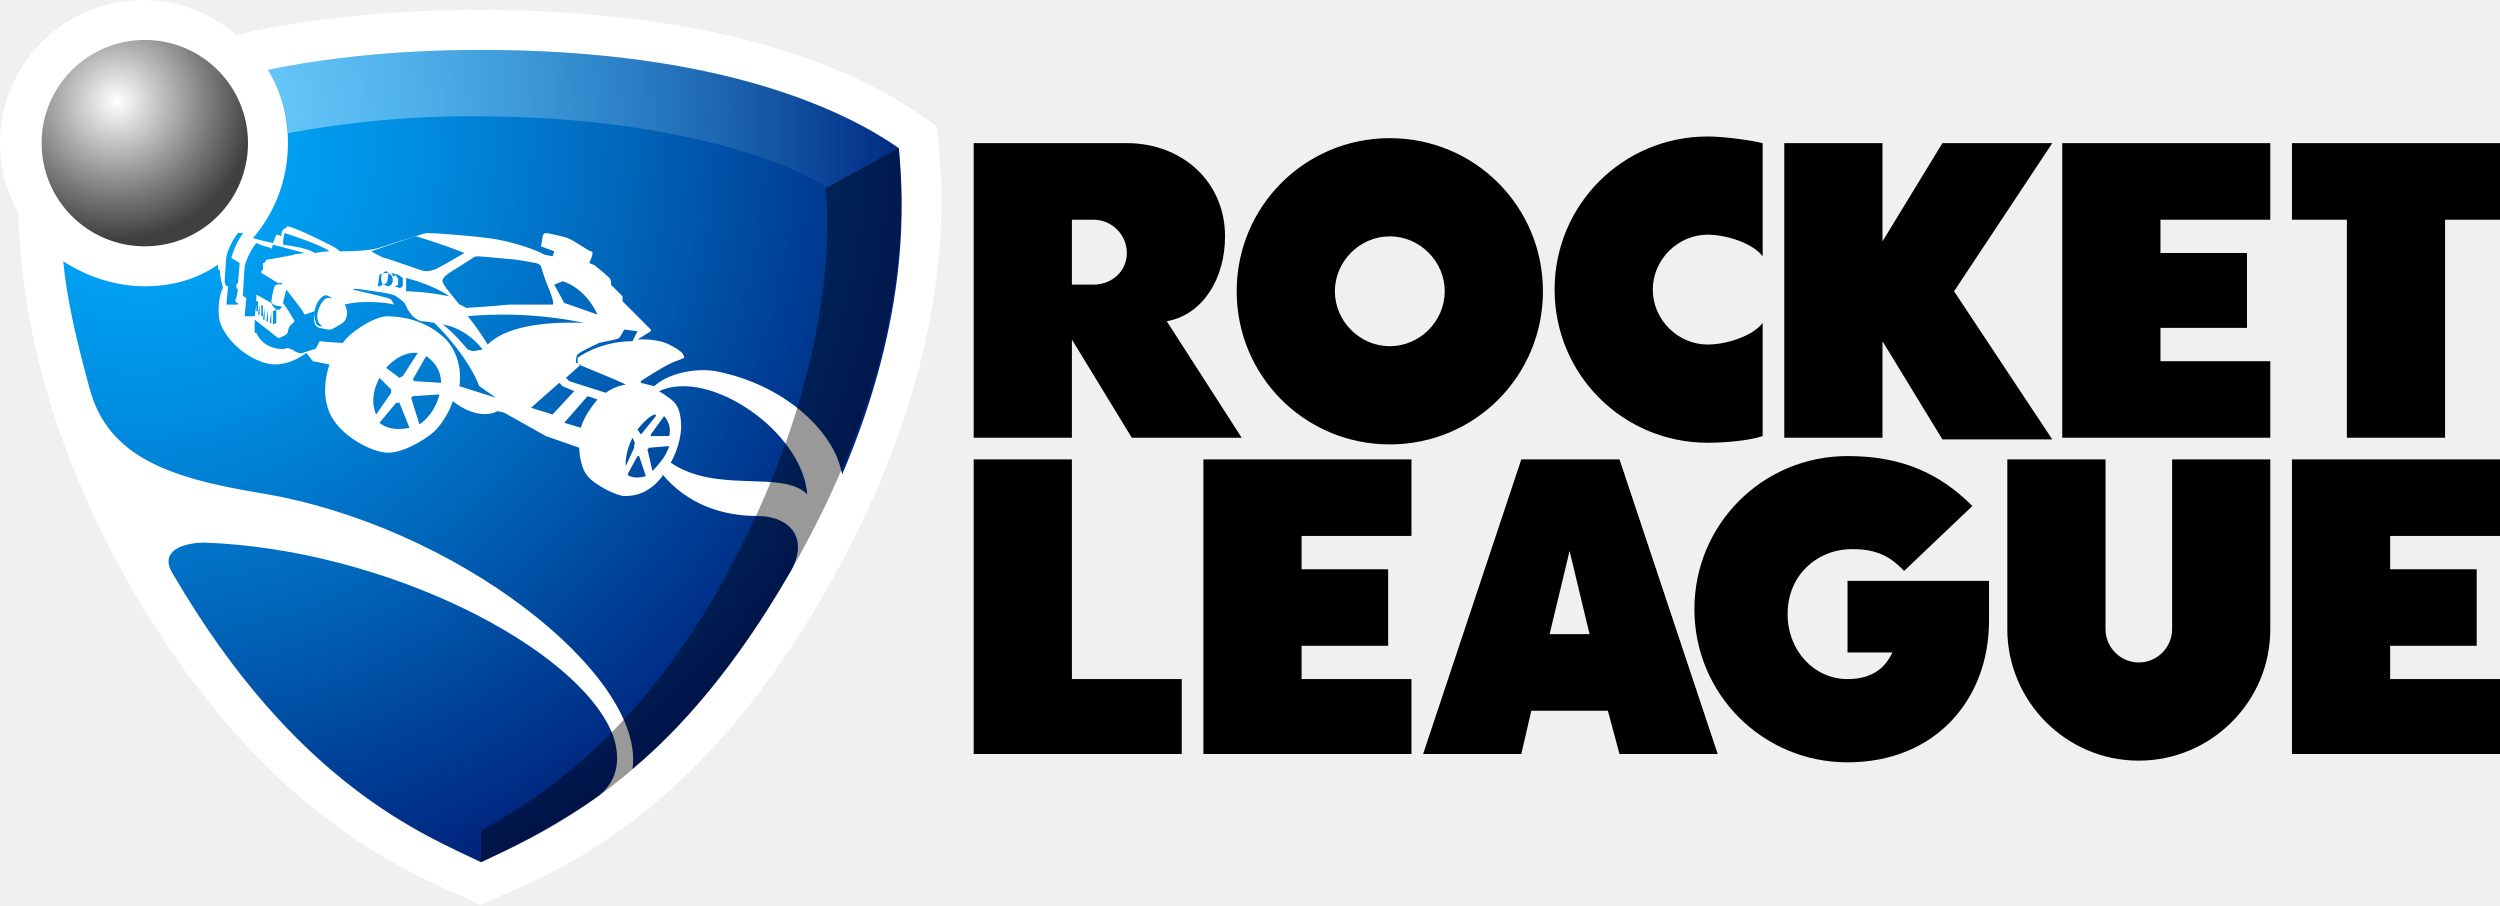
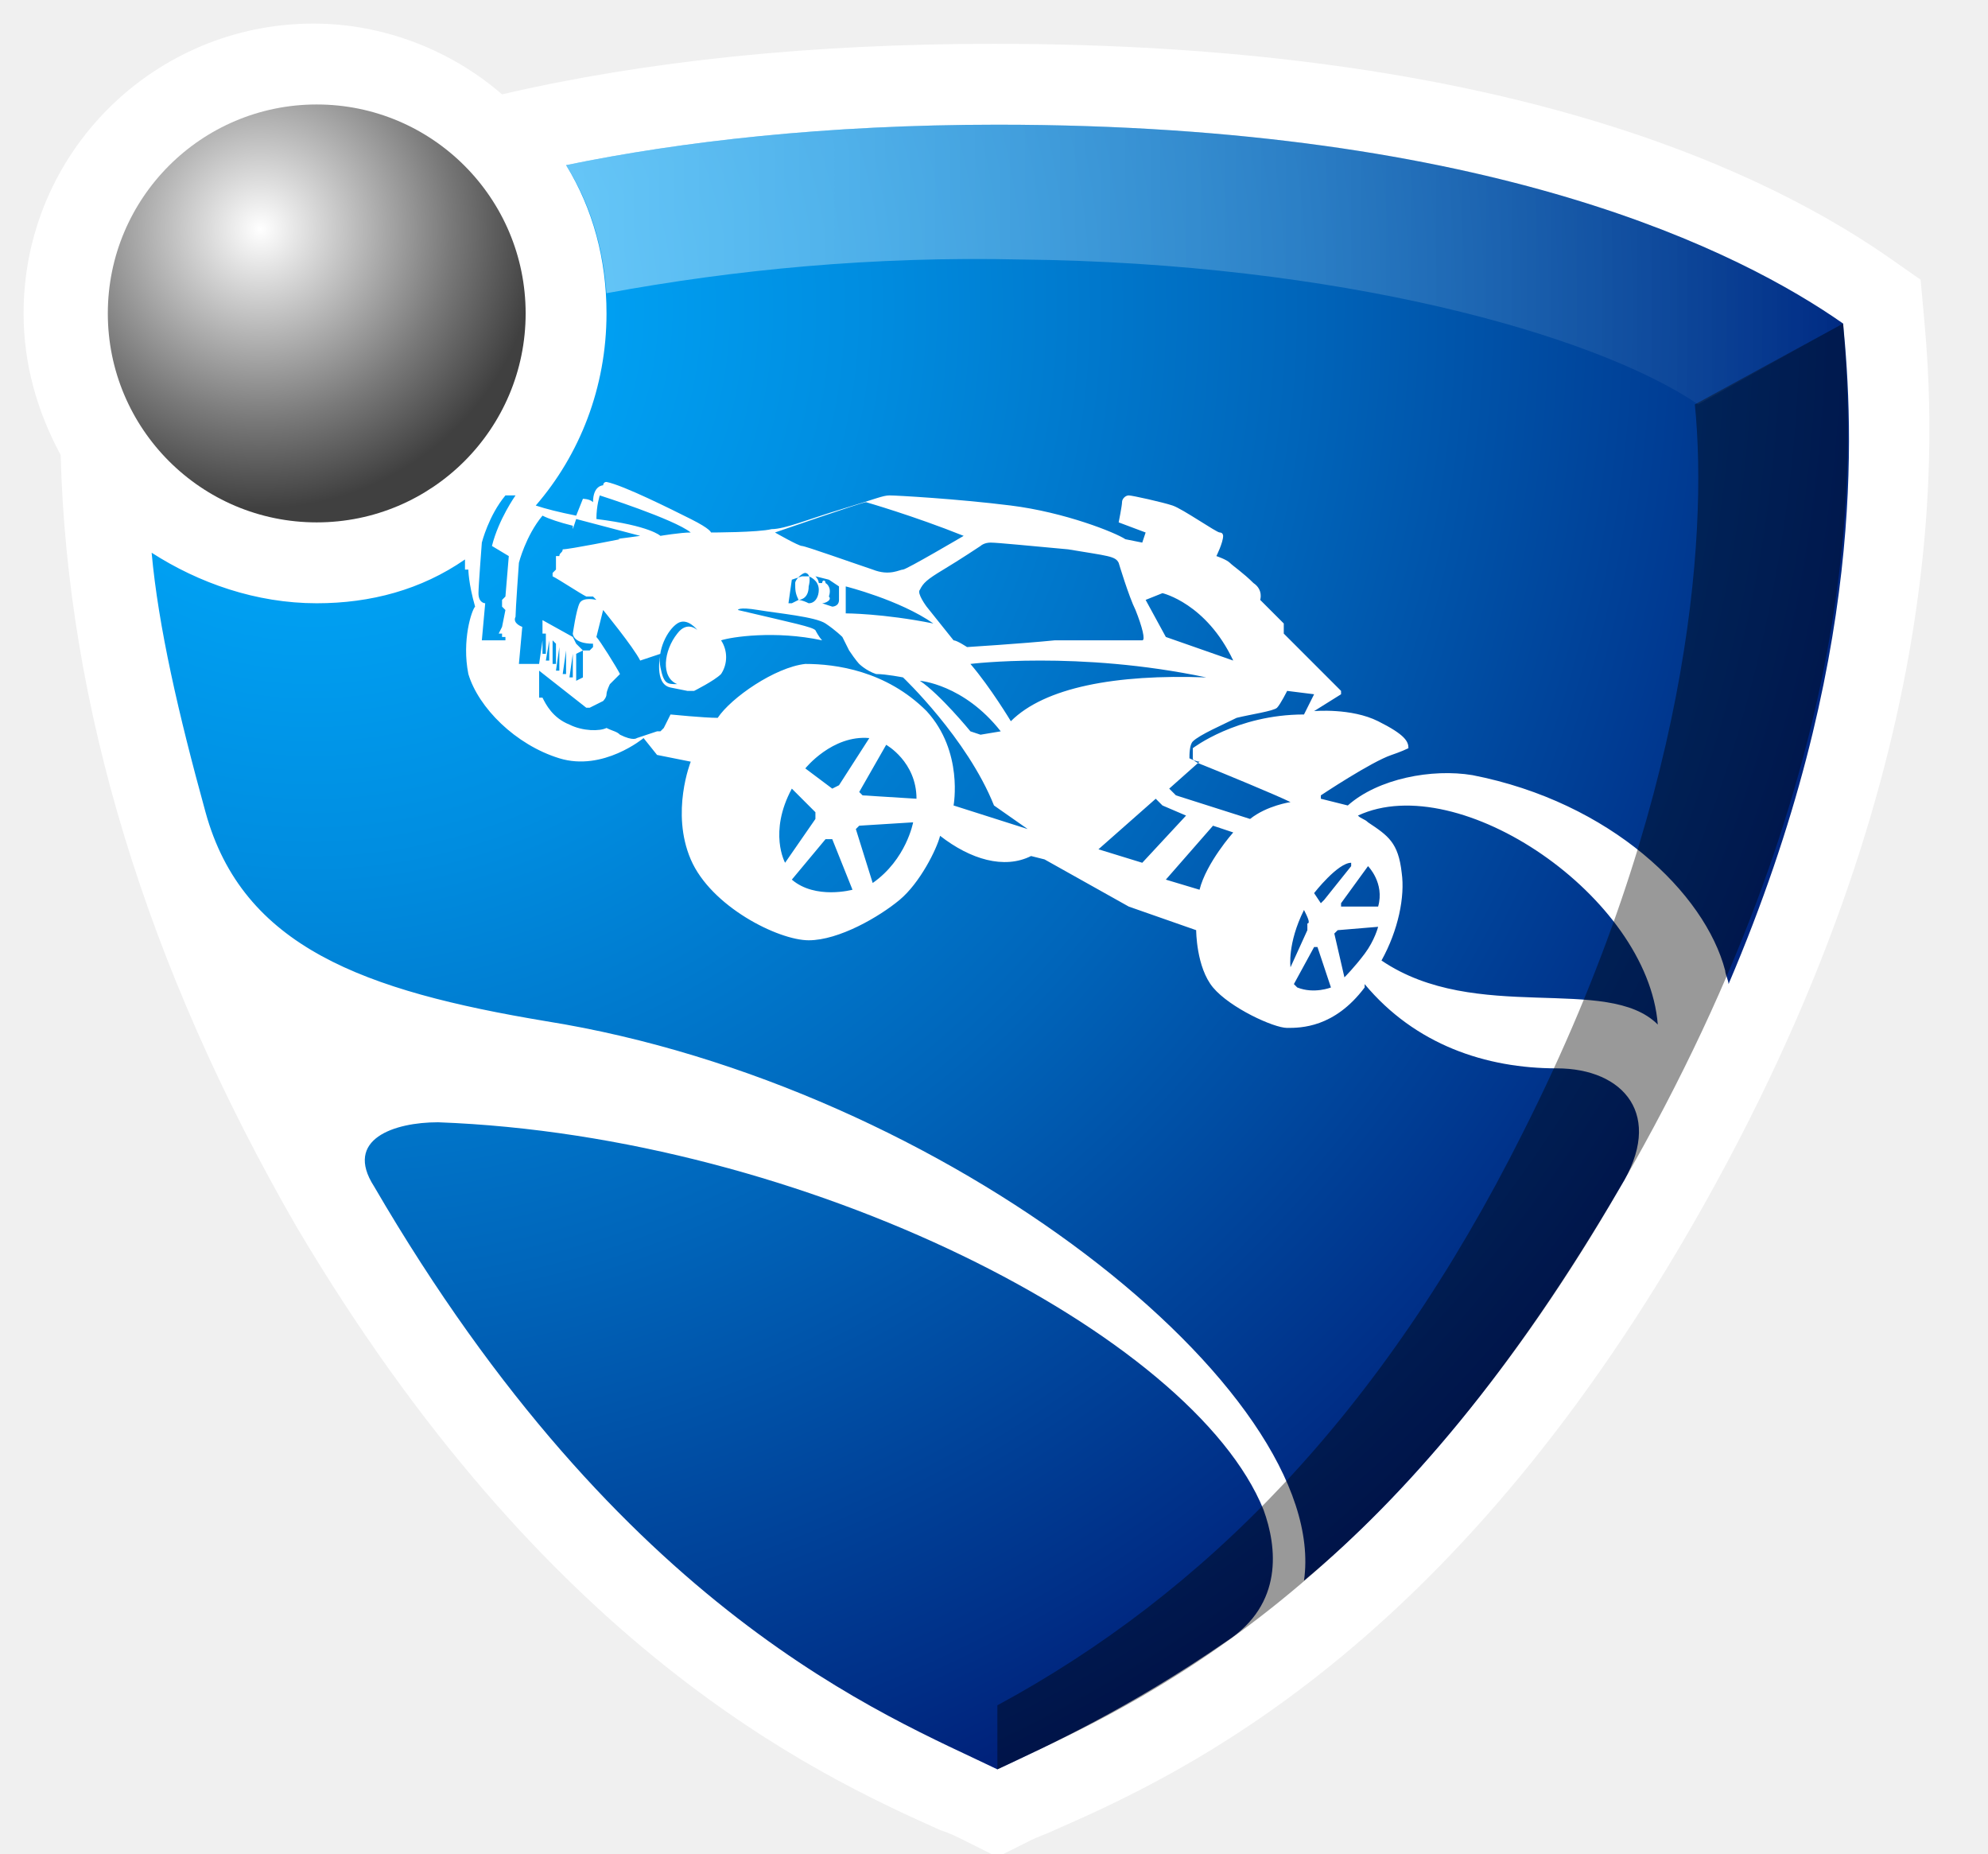
- <svg xmlns="http://www.w3.org/2000/svg" id="Layer_1" viewBox="76.7 23.7 150.2 54.4" version="1.1">
+ <svg xmlns="http://www.w3.org/2000/svg" id="Layer_1" viewBox="76 23 59 55" version="1.1">
  <defs id="defs46" />
  <style id="style3">.st0{fill:#FFF}.st1{fill:url(#SVGID_1_)}.st2,.st3{opacity:.4;enable-background:new}.st3{fill:url(#SVGID_3_)}.st4{fill:url(#SVGID_4_)}</style>
  <path class="st0" d="M103.3 43.2s1.3.1 2.4 1.5l-.6.1-.3-.1s-.9-1.1-1.5-1.5zm-2 6.2l-.6-1.5h-.2l-1 1.2c.7.6 1.8.3 1.8.3zm9.2-8.8l-.5.2.6 1.1 2 .7c-.8-1.7-2.1-2-2.1-2zm-5.7 2.1c.6.7 1.2 1.7 1.2 1.7 1-1 3.1-1.4 5.8-1.3-3.8-.8-7-.4-7-.4zm-3.7-1.5s1.1 0 2.6.3c-1-.7-2.6-1.1-2.6-1.1v.8zm9.2 5.5l-1.7 1.5 1.3.4 1.3-1.4-.7-.3-.2-.2zM99 38.8s.7.4.8.4 1.5.5 2.1.7c.5.2.8 0 .9 0s1.8-1 1.8-1c-1.5-.6-2.9-1-2.9-1-.1 0-2.7.9-2.7.9zm10.2.9c-.1-.2-.3-.2-1.5-.4-1.1-.1-2.1-.2-2.3-.2-.2 0-.3.1-.3.1s-.6.4-1.1.7c-.5.3-.6.4-.7.6-.1.1.2.5.2.5l.8 1c.1 0 .4.2.4.2s1.6-.1 2.6-.2h2.6c.1 0 0-.4-.2-.9-.2-.4-.5-1.4-.5-1.4zm-9.5 1.1s.1 0 .3.1c.2 0 .3-.2.3-.4 0-.3-.3-.4-.3-.4h-.2l-.3.1-.1.7h.1l.2-.1c-.1-.2-.1-.3-.1-.5 0-.1.2-.3.3-.3 0 0 .2 0 .1.4 0 .4-.3.4-.3.4zm16.9 7.9l-.8 1.1v.1h1.1c.2-.7-.3-1.2-.3-1.2zm-20-5.2h-.2l-.5-.1c-.5-.1-.3-1-.3-1l-.6.2c-.2-.4-1.1-1.5-1.1-1.5l-.2.8c.1.1.6.9.7 1.1l-.3.3s-.1.2-.1.3c0 .1-.1.2-.1.2l-.4.2h-.1L92 42.9v.8h.1c.1.2.3.6.8.8.4.2.9.2 1.1.1.2.1.3.1.4.2.4.2.5.1.5.1l.6-.2h.1l.1-.1.2-.4s1 .1 1.4.1c.4-.6 1.7-1.5 2.6-1.6.9 0 2.4.2 3.6 1.4 1.1 1.2.8 2.8.8 2.8l2.2.7-1-.7c-.8-2-2.7-3.8-2.7-3.8s-.5-.1-.8-.1c-.3-.1-.5-.3-.5-.3s-.1-.1-.3-.4l-.2-.4s-.2-.2-.5-.4-1.4-.3-2-.4c-.6-.1-.6 0-.6 0 1.7.4 2.2.5 2.3.6 0 0 .1.2.2.3-1.4-.3-2.7-.1-3 0 .2.3.2.7 0 1-.2.2-.8.5-.8.5zm19 7.2l.3 1.3s.3-.3.6-.7.4-.8.4-.8l-1.2.1-.1.1zm-24.1-9.1l-.1 1.1h.6l.1-.7v.4h.1v-.6h-.1v-.4l.9.5.1.2.2.2h.2l.1-.1v-.1c-.6 0-.6-.3-.6-.3s.1-.7.2-.9c.1-.2.5-.1.5-.1l-.1-.1h-.2c-.2-.1-.8-.5-1-.6V40l.1-.1v-.4h.1c0-.1.1-.1.1-.2.2 0 1.7-.3 1.7-.3l-1.4-.3v-.1c-.4-.1-.7-.2-.9-.3-.5.6-.7 1.4-.7 1.4s-.1 1.4-.1 1.6c-.1.2.2.3.2.3zm23.5 7.9l.2.3.1-.1.8-1v-.1c-.4 0-1.1.9-1.1.9zm-2.4-1.8l-.6-.2-1.4 1.6 1 .3c.2-.8 1-1.7 1-1.7zm2.1 2.3c-.5 1-.4 1.7-.4 1.7l.5-1.1v-.2c.1 0 0-.2-.1-.4zm-.5-6.5s-.2.4-.3.5c-.1.1-.8.2-1.2.3-.4.2-1.1.5-1.3.7-.1.1-.1.4-.1.5 0 0 .2.1.3.1l-.9.8.2.2 2.2.7c.5-.4 1.2-.5 1.2-.5-.4-.2-2.1-.9-2.6-1.1 0 0-.3-.1-.3-.2v-.3s1.3-1 3.3-1l.3-.6-.8-.1zm1.3 8.8l-.4-1.2h-.1l-.6 1.1.1.1c.5.2 1 0 1 0zm-15.1-11.4l.3.1s.2 0 .2-.2v-.4l-.3-.2-.4-.1c.1.1.1.2.1.2h.1c0-.1.1-.1.1 0 0 0 .2.1.1.4.1.1-.1.2-.2.2zm-.9 5.5c-.7 1.3-.2 2.2-.2 2.2l.9-1.3v-.2l-.7-.7zM93 38.7l1.2.3c.1 0 .8-.1.8-.1l-1.9-.5-.1.3zm.7-.3c1.6.2 1.9.5 1.9.5s.6-.1.9-.1c-.5-.4-2.7-1.1-2.7-1.1s-.1.3-.1.7zm2.4 3.1c-.3.2-.6.8-.5 1.3.1.5.2.5.5.5-.5-.2-.4-1 0-1.5.3-.4.6-.1.6-.1s-.3-.4-.6-.2zM89 56.3c-1.3 0-2.8.5-1.9 1.9 7.4 12.7 15.2 15.7 18.5 17.3 1.5-.7 3.9-1.8 6.8-3.8 1.7-1.1 1.5-2.8 1.1-3.9-2.1-5.2-13.6-11.1-24.5-11.5zm41.7-23.7c-3-2.1-10.4-5.9-25.1-5.9-5.1 0-9.4.5-12.8 1.2.8 1.3 1.2 2.8 1.2 4.4 0 2.2-.8 4.2-2.1 5.7.3.1.7.2 1.2.3l.2-.5s.2 0 .3.1c0-.5.3-.5.3-.5s0-.1.1-.1c.5.1 1.9.8 2.5 1.1.6.3.6.4.6.4s1.4 0 1.8-.1c.4 0 1.1-.3 2.1-.6s1.2-.4 1.4-.4 2 .1 3.6.3c1.6.2 3.1.8 3.4 1l.5.1.1-.3-.8-.3s.1-.5.1-.6c0-.1.1-.2.2-.2s1 .2 1.3.3c.3.1 1.3.8 1.4.8.1 0 .1.1.1.1 0 .2-.2.6-.2.6l-.3-.1.3.1s.3.1.4.2c.1.1.4.3.7.6.3.2.2.5.2.5l.7.7v.3l1.7 1.7v.1l-.8.5s1.1-.1 1.9.3c.8.4.9.6.9.8-.2.1-.5.2-.5.2-.6.2-2.1 1.2-2.1 1.2v.1l.8.2c.9-.8 2.5-1.1 3.7-.9 4.1.8 6.9 3.5 7.5 5.8 0 .1.1.3.1.4 4.1-9.6 3.7-16.5 3.4-19.6zm-14.4 14.6c.1.1.2.1.3.2.6.4.9.6 1 1.5.1.7-.1 1.7-.6 2.6 2.8 1.9 6.7.4 8.2 1.9-.3-3.8-5.9-7.6-8.9-6.2zm-23-4.9l-.2.1v.8l.2-.1v-.8zm28.9 12.4c-2.1 0-4.2-.7-5.7-2.5v.1c-.9 1.2-1.9 1.2-2.3 1.2-.4 0-1.7-.6-2.2-1.2-.5-.6-.5-1.7-.5-1.7l-2-.7-2.5-1.4-.4-.1c-.8.4-1.8.1-2.7-.6-.1.4-.6 1.4-1.2 1.9s-1.8 1.2-2.7 1.2c-.9 0-2.9-1-3.5-2.4-.6-1.4 0-2.9 0-2.9l-1-.2-.4-.5s-1.2 1-2.5.6-2.4-1.5-2.7-2.5c-.2-1 .1-1.9.2-2-.2-.7-.2-1.1-.2-1.1h-.1v-.3c-1.3.9-2.8 1.3-4.4 1.3-1.8 0-3.5-.6-4.9-1.5.2 2.2.8 4.8 1.6 7.7 1.1 4 4.7 5.3 10.1 6.2 11.9 1.9 23.3 11 22.5 16.6 3-2.5 6.2-6.2 9.4-11.7 1.3-2.1.1-3.5-1.9-3.5zM90.4 40.9l-.1 1.1h.7v-.1h-.1v-.1h-.1l.1-.2.1-.5-.1-.1v-.2l.1-.1.1-1.2-.5-.3c.2-.8.7-1.5.7-1.5H91c-.5.6-.7 1.4-.7 1.4s-.1 1.3-.1 1.5c0 .3.2.3.2.3zm11 6.7l.5 1.6c1-.7 1.2-1.8 1.2-1.8l-1.6.1-.1.1zm.9-2.5l-.8 1.4.1.1 1.6.1c0-1.1-.9-1.6-.9-1.6zm-10-3.1l-.1.6h.1V42zm7.6 3.8l.8.6.2-.1.9-1.4c-1.1-.1-1.9.9-1.9.9zm-7.4-3.7l-.1-.1v.7h.1v-.6zm.3.2l-.1.7h.1v-.7zm.2.1l-.1.7h.1v-.7zm-.4-.2l-.1.7h.1v-.7z" id="path5" />
  <g id="Symbol_2_">
    <path class="st0" d="M133.1 32.4l-.1-1.1-1-.7c-4.2-2.9-12.2-6.3-26.5-6.3-5.4 0-10.3.5-14.6 1.5-1.5-1.3-3.5-2.1-5.6-2.1-4.7 0-8.6 3.8-8.6 8.6 0 1.5.4 2.9 1.1 4.2.2 7.4 2.5 15.1 7 22.9 7.4 12.5 15.3 16.2 19.1 17.9.3.1.5.2.7.3l1 .5 1-.5c.2-.1.5-.2.7-.3 3.9-1.7 11.7-5.4 18.9-17.9 7.9-13.7 7.2-23.7 6.9-27z" id="path9" />
    <radialGradient id="SVGID_1_" cx="85.227" cy="71.662" r="47.776" gradientTransform="matrix(1 0 0 -1 0 103.8)" gradientUnits="userSpaceOnUse">
      <stop offset="0" stop-color="#00aeff" id="stop12" />
      <stop offset=".131" stop-color="#00a5f7" id="stop14" />
      <stop offset=".345" stop-color="#008de0" id="stop16" />
      <stop offset=".616" stop-color="#0065ba" id="stop18" />
      <stop offset=".928" stop-color="#002f87" id="stop20" />
      <stop offset="1" stop-color="#00217a" id="stop22" />
    </radialGradient>
    <path class="st1" d="M103.3 43.2s1.3.1 2.4 1.5l-.6.1-.3-.1s-.9-1.1-1.5-1.5zm-2 6.2l-.6-1.5h-.2l-1 1.2c.7.6 1.8.3 1.8.3zm9.2-8.8l-.5.2.6 1.1 2 .7c-.8-1.7-2.1-2-2.1-2zm-5.7 2.1c.6.7 1.2 1.7 1.2 1.7 1-1 3.1-1.4 5.8-1.3-3.8-.8-7-.4-7-.4zm-3.7-1.5s1.1 0 2.6.3c-1-.7-2.6-1.1-2.6-1.1v.8zm9.2 5.5l-1.7 1.5 1.3.4 1.3-1.4-.7-.3-.2-.2zM99 38.8s.7.4.8.4 1.5.5 2.1.7c.5.2.8 0 .9 0s1.8-1 1.8-1c-1.5-.6-2.9-1-2.9-1-.1 0-2.7.9-2.7.9zm10.2.9c-.1-.2-.3-.2-1.5-.4-1.1-.1-2.1-.2-2.3-.2-.2 0-.3.1-.3.1s-.6.4-1.1.7c-.5.3-.6.4-.7.6-.1.1.2.5.2.5l.8 1c.1 0 .4.2.4.2s1.6-.1 2.6-.2h2.6c.1 0 0-.4-.2-.9-.2-.4-.5-1.4-.5-1.4zm-9.5 1.1s.1 0 .3.1c.2 0 .3-.2.3-.4 0-.3-.3-.4-.3-.4h-.2l-.3.1-.1.7h.1l.2-.1c-.1-.2-.1-.3-.1-.5 0-.1.2-.3.3-.3 0 0 .2 0 .1.4 0 .4-.3.4-.3.4zm16.9 7.9l-.8 1.1v.1h1.1c.2-.7-.3-1.2-.3-1.2zm-20-5.2h-.2l-.5-.1c-.5-.1-.3-1-.3-1l-.6.2c-.2-.4-1.1-1.5-1.1-1.5l-.2.8c.1.1.6.9.7 1.1l-.3.3s-.1.2-.1.3c0 .1-.1.2-.1.2l-.4.2h-.1L92 42.9v.8h.1c.1.2.3.6.8.8.4.2.9.2 1.1.1.2.1.3.1.4.2.4.2.5.1.5.1l.6-.2h.1l.1-.1.2-.4s1 .1 1.4.1c.4-.6 1.7-1.5 2.6-1.6.9 0 2.4.2 3.6 1.4 1.1 1.2.8 2.8.8 2.8l2.2.7-1-.7c-.8-2-2.7-3.8-2.7-3.8s-.5-.1-.8-.1c-.3-.1-.5-.3-.5-.3s-.1-.1-.3-.4l-.2-.4s-.2-.2-.5-.4-1.4-.3-2-.4c-.6-.1-.6 0-.6 0 1.7.4 2.2.5 2.3.6 0 0 .1.2.2.3-1.4-.3-2.7-.1-3 0 .2.3.2.7 0 1-.2.2-.8.5-.8.5zm19 7.2l.3 1.3s.3-.3.6-.7.4-.8.4-.8l-1.2.1-.1.1zm-24.1-9.1l-.1 1.1h.6l.1-.7v.4h.1v-.6h-.1v-.4l.9.5.1.2.2.2h.2l.1-.1v-.1c-.6 0-.6-.3-.6-.3s.1-.7.2-.9c.1-.2.5-.1.5-.1l-.1-.1h-.2c-.2-.1-.8-.5-1-.6V40l.1-.1v-.4h.1c0-.1.1-.1.1-.2.2 0 1.7-.3 1.7-.3l-1.4-.3v-.1c-.4-.1-.7-.2-.9-.3-.5.6-.7 1.4-.7 1.4s-.1 1.4-.1 1.6c-.1.2.2.3.2.3zm23.5 7.9l.2.3.1-.1.8-1v-.1c-.4 0-1.1.9-1.1.9zm-2.4-1.8l-.6-.2-1.4 1.6 1 .3c.2-.8 1-1.7 1-1.7zm2.1 2.3c-.5 1-.4 1.7-.4 1.7l.5-1.1v-.2c.1 0 0-.2-.1-.4zm-.5-6.5s-.2.4-.3.5c-.1.1-.8.2-1.2.3-.4.2-1.1.5-1.3.7-.1.1-.1.4-.1.5 0 0 .2.1.3.1l-.9.8.2.2 2.2.7c.5-.4 1.2-.5 1.2-.5-.4-.2-2.1-.9-2.6-1.1 0 0-.3-.1-.3-.2v-.3s1.3-1 3.3-1l.3-.6-.8-.1zm1.3 8.8l-.4-1.2h-.1l-.6 1.1.1.1c.5.2 1 0 1 0zm-15.1-11.4l.3.1s.2 0 .2-.2v-.4l-.3-.2-.4-.1c.1.1.1.2.1.2h.1c0-.1.1-.1.1 0 0 0 .2.1.1.4.1.1-.1.2-.2.2zm-.9 5.5c-.7 1.3-.2 2.2-.2 2.2l.9-1.3v-.2l-.7-.7zM93 38.7l1.2.3c.1 0 .8-.1.8-.1l-1.9-.5-.1.3zm.7-.3c1.6.2 1.9.5 1.9.5s.6-.1.9-.1c-.5-.4-2.7-1.1-2.7-1.1s-.1.3-.1.7zm2.4 3.1c-.3.2-.6.8-.5 1.3.1.5.2.5.5.5-.5-.2-.4-1 0-1.5.3-.4.6-.1.6-.1s-.3-.4-.6-.2zM89 56.3c-1.3 0-2.8.5-1.9 1.9 7.4 12.7 15.2 15.7 18.5 17.3 1.5-.7 3.9-1.8 6.8-3.8 1.7-1.1 1.5-2.8 1.1-3.9-2.1-5.2-13.6-11.1-24.5-11.5zm41.7-23.7c-3-2.1-10.4-5.9-25.1-5.9-5.1 0-9.4.5-12.8 1.2.8 1.3 1.2 2.8 1.2 4.4 0 2.2-.8 4.2-2.1 5.7.3.1.7.2 1.2.3l.2-.5s.2 0 .3.1c0-.5.3-.5.3-.5s0-.1.1-.1c.5.1 1.9.8 2.5 1.1.6.3.6.4.6.4s1.4 0 1.8-.1c.4 0 1.1-.3 2.1-.6s1.2-.4 1.4-.4 2 .1 3.6.3c1.6.2 3.1.8 3.4 1l.5.1.1-.3-.8-.3s.1-.5.1-.6c0-.1.1-.2.2-.2s1 .2 1.3.3c.3.1 1.3.8 1.4.8.1 0 .1.1.1.1 0 .2-.2.6-.2.6l-.3-.1.3.1s.3.1.4.2c.1.1.4.3.7.6.3.2.2.5.2.5l.7.7v.3l1.7 1.7v.1l-.8.5s1.1-.1 1.9.3c.8.4.9.6.9.8-.2.1-.5.2-.5.2-.6.2-2.1 1.2-2.1 1.2v.1l.8.2c.9-.8 2.5-1.1 3.7-.9 4.1.8 6.9 3.5 7.5 5.8 0 .1.1.3.1.4 4.1-9.6 3.7-16.5 3.4-19.6zm-14.4 14.6c.1.1.2.1.3.2.6.4.9.6 1 1.5.1.7-.1 1.7-.6 2.6 2.8 1.9 6.7.4 8.2 1.9-.3-3.8-5.9-7.6-8.9-6.2zm-23-4.9l-.2.1v.8l.2-.1v-.8zm28.9 12.4c-2.1 0-4.2-.7-5.7-2.5v.1c-.9 1.2-1.9 1.2-2.3 1.2-.4 0-1.7-.6-2.2-1.2-.5-.6-.5-1.7-.5-1.7l-2-.7-2.5-1.4-.4-.1c-.8.4-1.8.1-2.7-.6-.1.4-.6 1.4-1.2 1.9s-1.8 1.2-2.7 1.2c-.9 0-2.9-1-3.5-2.4-.6-1.4 0-2.9 0-2.9l-1-.2-.4-.5s-1.2 1-2.5.6-2.4-1.5-2.7-2.5c-.2-1 .1-1.9.2-2-.2-.7-.2-1.1-.2-1.1h-.1v-.3c-1.3.9-2.8 1.3-4.4 1.3-1.8 0-3.5-.6-4.9-1.5.2 2.2.8 4.8 1.6 7.7 1.1 4 4.7 5.3 10.1 6.2 11.9 1.9 23.3 11 22.5 16.6 3-2.5 6.2-6.2 9.4-11.7 1.3-2.1.1-3.5-1.9-3.5zM90.4 40.9l-.1 1.1h.7v-.1h-.1v-.1h-.1l.1-.2.1-.5-.1-.1v-.2l.1-.1.1-1.2-.5-.3c.2-.8.7-1.5.7-1.5H91c-.5.6-.7 1.4-.7 1.4s-.1 1.3-.1 1.5c0 .3.2.3.2.3zm11 6.7l.5 1.6c1-.7 1.2-1.8 1.2-1.8l-1.6.1-.1.1zm.9-2.5l-.8 1.4.1.1 1.6.1c0-1.1-.9-1.6-.9-1.6zm-10-3.1l-.1.6h.1V42zm7.6 3.8l.8.6.2-.1.9-1.4c-1.1-.1-1.9.9-1.9.9zm-7.4-3.7l-.1-.1v.7h.1v-.6zm.3.2l-.1.7h.1v-.7zm.2.1l-.1.7h.1v-.7zm-.4-.2l-.1.7h.1v-.7z" id="path24" />
    <path class="st2" d="M130.7 32.6c.3 3.7.8 12.8-6.6 25.6-7.3 12.7-15.2 15.7-18.5 17.3v-1.9c6.1-3.3 11.4-8.6 15.6-17 4.9-9.7 5.5-17.6 5.1-21.6l4.4-2.4z" id="path26" />
    <linearGradient id="SVGID_3_" gradientUnits="userSpaceOnUse" x1="92.8" y1="72.95" x2="130.763" y2="72.95" gradientTransform="matrix(1 0 0 -1 0 103.8)">
      <stop offset="0" stop-color="#FFF" id="stop29" />
      <stop offset="1" stop-color="#FFF" stop-opacity="0" id="stop31" />
    </linearGradient>
    <path class="st3" d="M130.7 32.6c-3-2.1-10.4-5.9-25.1-5.9-5.1 0-9.4.5-12.8 1.2.7 1.1 1.1 2.4 1.2 3.8 3.8-.7 7.9-1.1 12.3-1 9.4.1 17 2.2 20.1 4.3l4.3-2.4" id="path33" />
    <radialGradient id="SVGID_4_" cx="83.729" cy="73.999" r="8.286" gradientTransform="matrix(1 0 0 -1 0 103.8)" gradientUnits="userSpaceOnUse">
      <stop offset="0" stop-color="#FFF" id="stop36" />
      <stop offset=".679" stop-color="#7a7a7a" id="stop38" />
      <stop offset="1" stop-color="#404040" id="stop40" />
    </radialGradient>
    <circle class="st4" cx="85.4" cy="32.3" r="6.2" id="circle42" />
  </g>
-   <path id="Horizontal_Text" d="M189.8 50h-5.9V32.3h5.9v5.9l3.6-5.9h6.6l-5.9 8.9 5.9 8.9h-6.6l-3.6-5.9V50zm33.8-13.1h3.3v-4.6h-12.5v4.6h3.3V50h5.9V36.9zm-10.5 8.5h-6.6v-2h5.2v-4.5h-5.2v-2h6.6v-4.6h-12.5V50h12.5v-4.6zm-65.4 19.1h-6.6V51.3h-5.9V69h12.5v-4.5zm13.8 0h-6.6v-2h5.2v-4.6h-5.2v-2h6.6v-4.6H149V69h12.5v-4.5zm65.4 0h-6.6v-2h5.2v-4.6h-5.2v-2h6.6v-4.6h-12.5V69h12.5v-4.5zm-57.5-23.3c0 5.1-4.1 9.2-9.2 9.2s-9.2-4.1-9.2-9.2 4.1-9.2 9.2-9.2 9.2 4.1 9.2 9.2zm-5.9 0c0-1.8-1.5-3.3-3.3-3.3s-3.3 1.5-3.3 3.3 1.5 3.3 3.3 3.3 3.3-1.5 3.3-3.3zm43.7 20.3c0 1.1-.9 2-2 2s-2-.9-2-2V51.3h-5.9v10.2c0 4.3 3.5 7.9 7.9 7.9 4.3 0 7.9-3.5 7.9-7.9V51.3h-5.9v10.2zm-24.6-18.4c-.6.8-2.2 1.3-3.3 1.3-1.8 0-3.3-1.5-3.3-3.3s1.5-3.3 3.3-3.3c1.1 0 2.7.5 3.3 1.3v-6.8c-.8-.2-2.4-.4-3.3-.4-5.1 0-9.2 4.1-9.2 9.2s4.1 9.2 9.2 9.2c.9 0 2.4-.1 3.3-.4v-6.8zm-32.3-5.2c0 2.5-1.3 4.7-3.5 5.1l4.5 7h-6.6l-3.6-5.9V50h-5.9V32.3h9.2c3.3 0 5.9 2.3 5.9 5.6zm-5.9 1c0-1.1-.9-2-2-2h-1.3v3.9h1.3c1.1 0 2-.8 2-1.9zm28.9 27.5h-4.6l-.6 2.6h-5.9l5.9-17.7h5.9l5.9 17.7H174l-.7-2.6zm-1.1-4.6l-1.2-5-1.2 5h2.4zm24-3.2h-8.5v4.3h2.7c-.3.6-.9 1.6-2.7 1.6-2 0-3.6-1.7-3.6-3.9 0-2.4 1.8-3.8 3.6-3.9 2-.1 2.8.7 3.4 1.3l4.1-3.9c-2-2-4.3-3-7.5-3-5.1 0-9.2 4.1-9.2 9.2s4.1 9.2 9.2 9.2c5.3 0 8.5-3.8 8.5-8.5v-2.4z" />
</svg>
